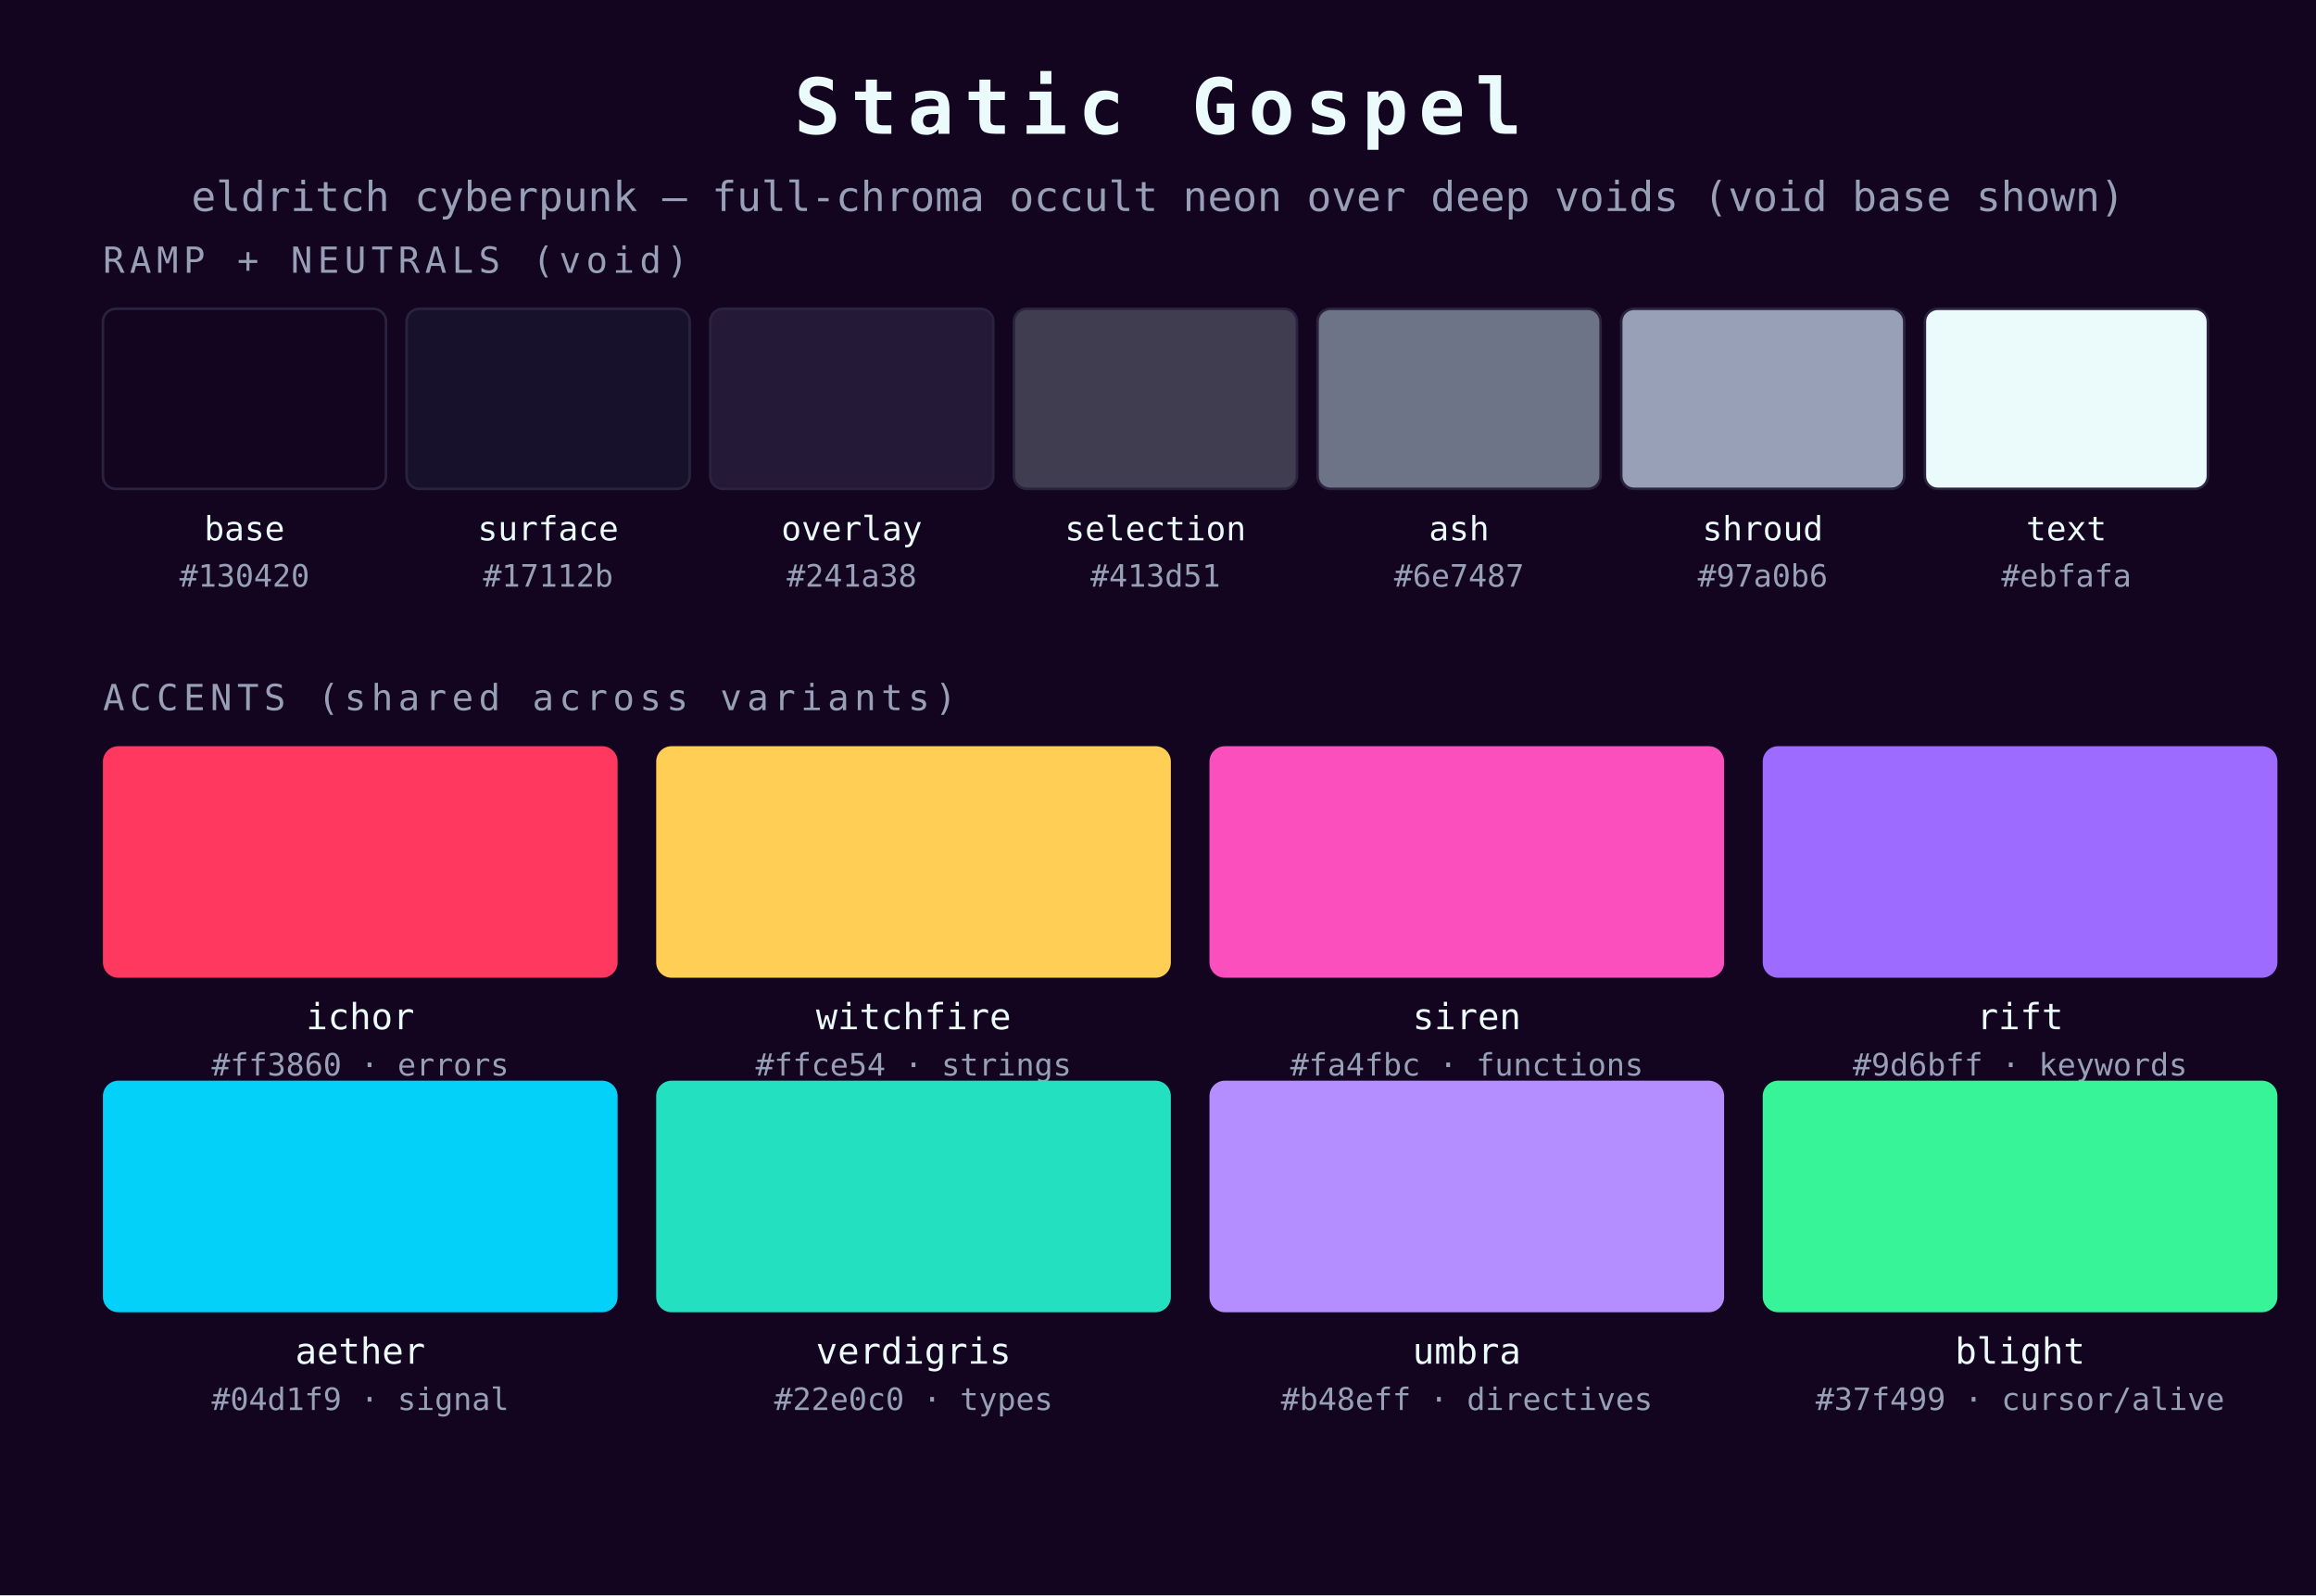
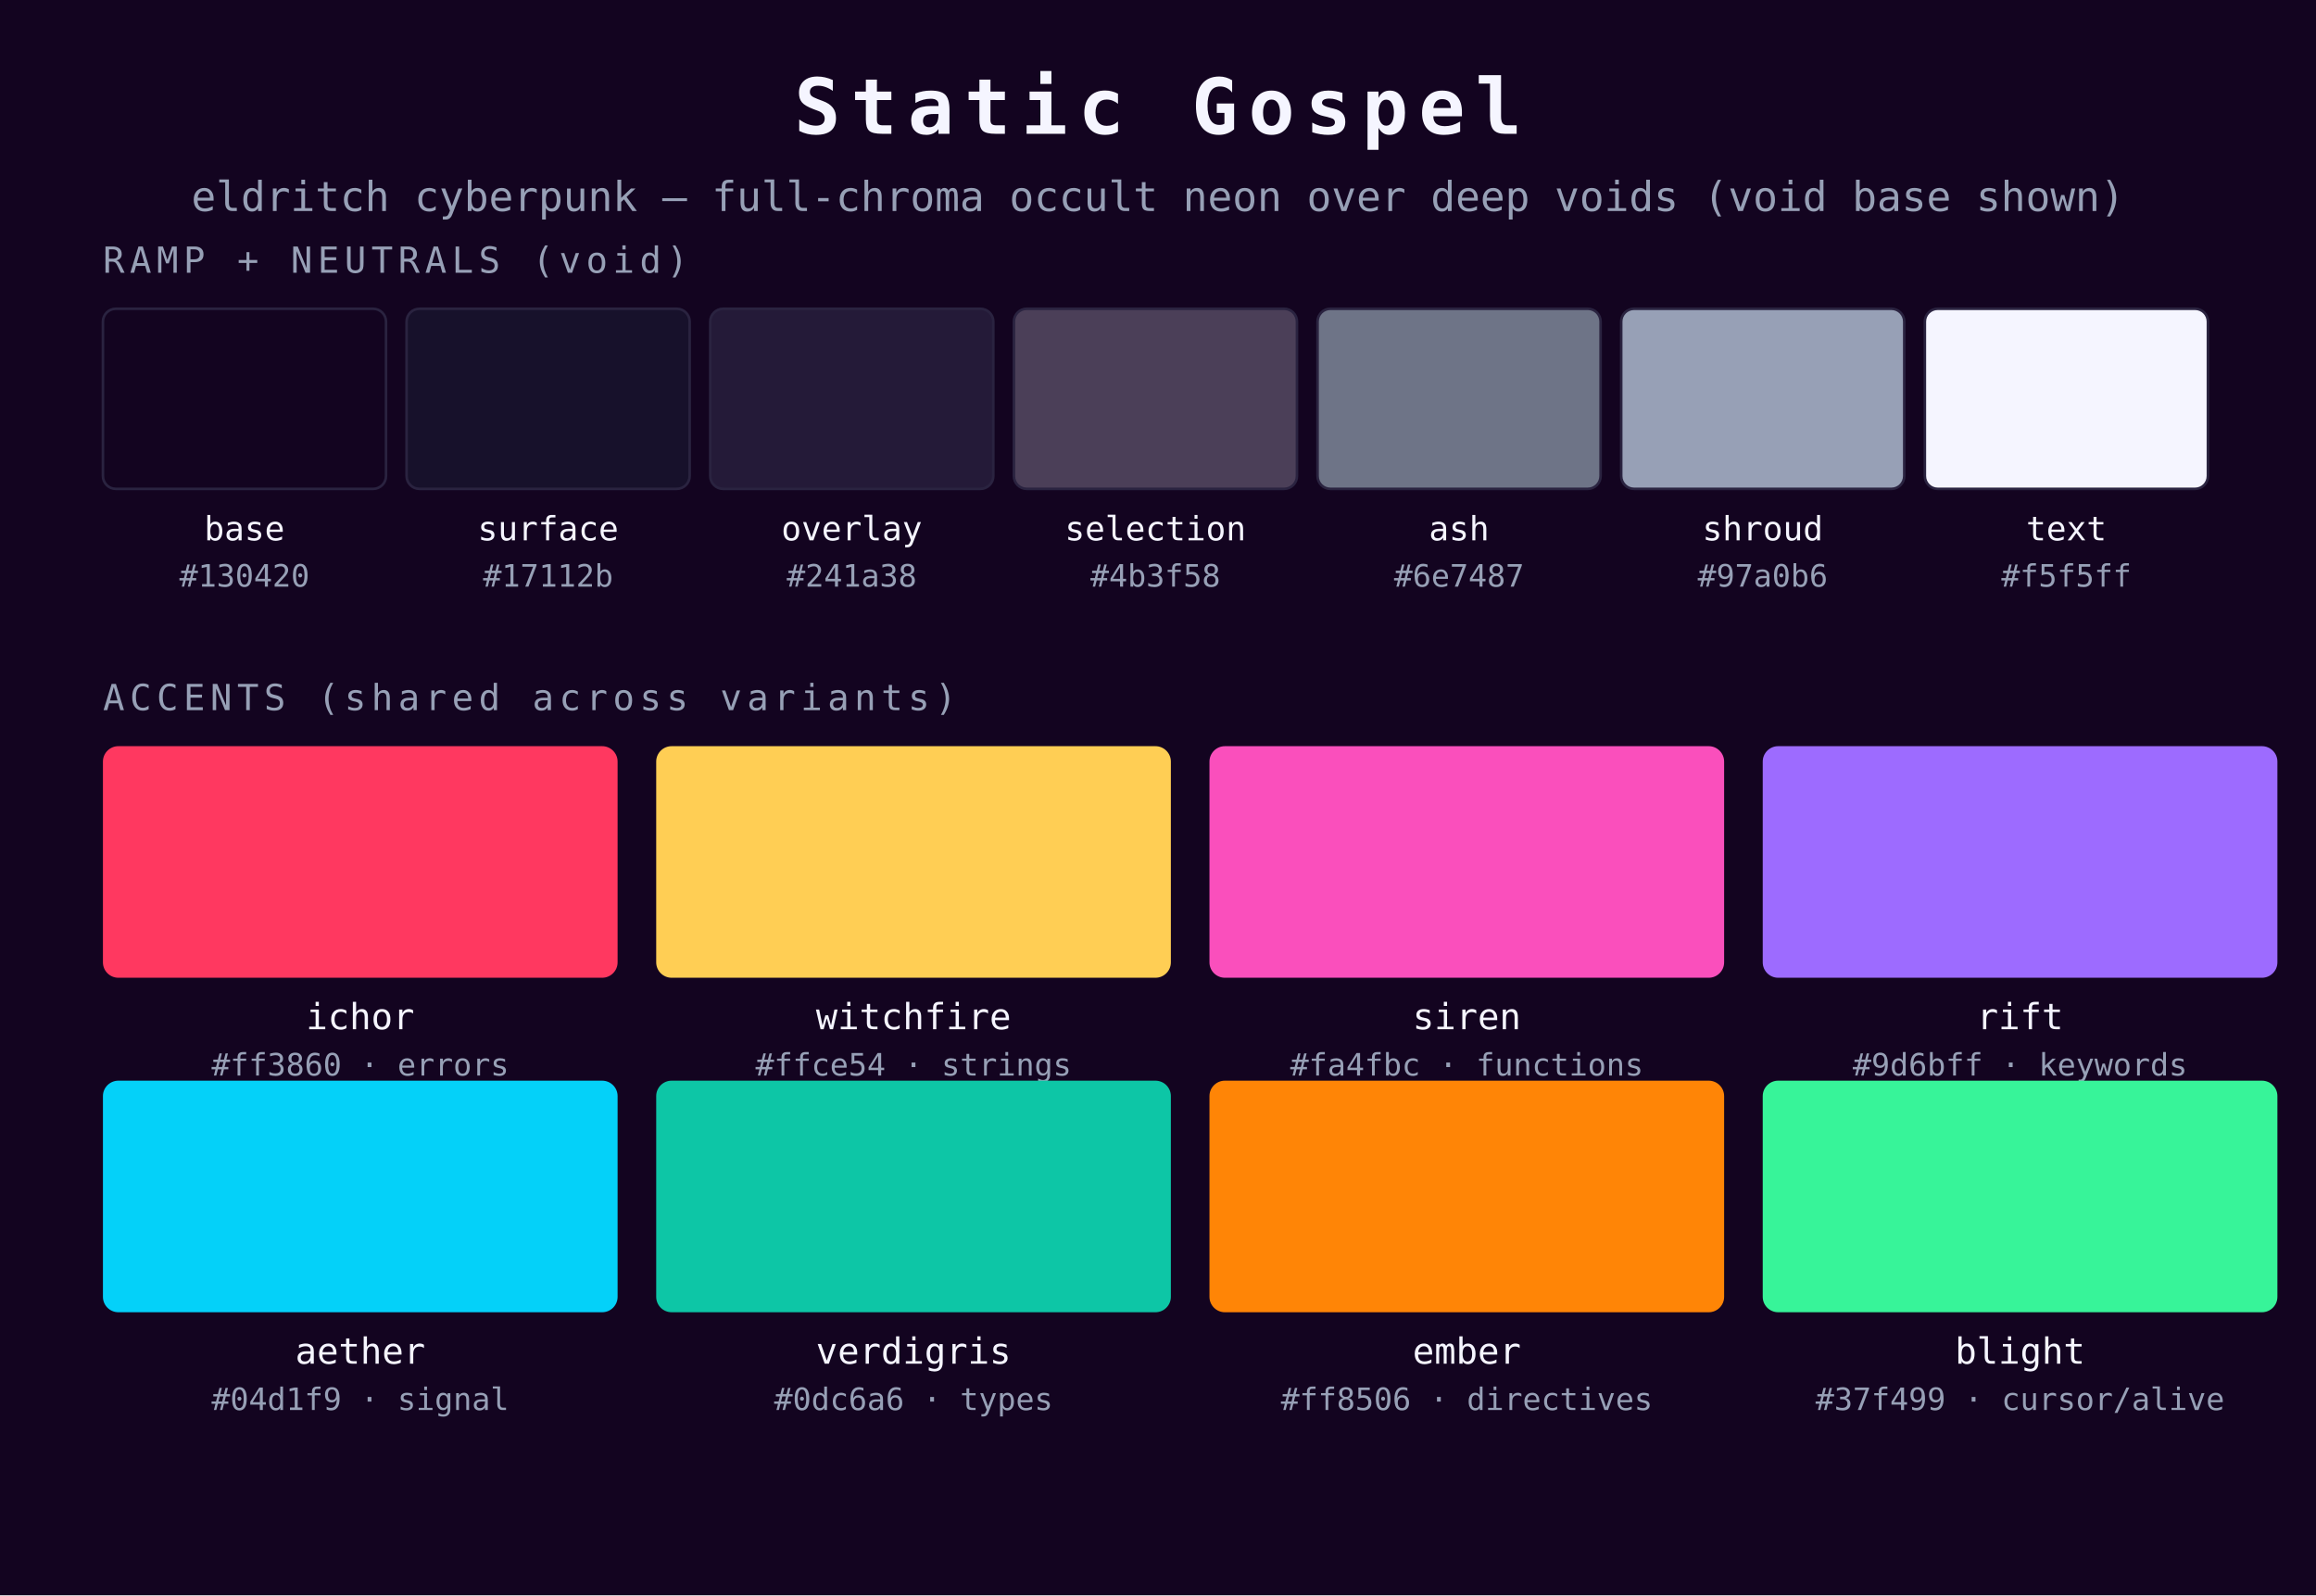
<svg xmlns="http://www.w3.org/2000/svg" width="900" height="620" viewBox="0 0 900 620" font-family="JetBrains Mono, DejaVu Sans Mono, monospace">
  <rect width="900" height="620" fill="#130420" />
-   <text x="450.0" y="52" fill="#ebfafa" font-size="30" text-anchor="middle" letter-spacing="4" font-weight="bold">Static Gospel</text>
+   <text x="450.0" y="52" fill="#f5f5ff" font-size="30" text-anchor="middle" letter-spacing="4" font-weight="bold">Static Gospel</text>
  <text x="450.0" y="82" fill="#97a0b6" font-size="16" text-anchor="middle">eldritch cyberpunk — full-chroma occult neon over deep voids (void base shown)</text>
  <text x="40" y="106" fill="#97a0b6" font-size="14" letter-spacing="2">RAMP + NEUTRALS (void)</text>
  <rect x="40" y="120" width="110" height="70" rx="5" fill="#130420" stroke="#2a2340" stroke-width="1" />
-   <text x="95.0" y="210" fill="#ebfafa" font-size="13" text-anchor="middle">base</text>
+   <text x="95.0" y="210" fill="#f5f5ff" font-size="13" text-anchor="middle">base</text>
  <text x="95.0" y="228" fill="#97a0b6" font-size="12" text-anchor="middle">#130420</text>
  <rect x="158" y="120" width="110" height="70" rx="5" fill="#17112b" stroke="#2a2340" stroke-width="1" />
-   <text x="213.0" y="210" fill="#ebfafa" font-size="13" text-anchor="middle">surface</text>
+   <text x="213.0" y="210" fill="#f5f5ff" font-size="13" text-anchor="middle">surface</text>
  <text x="213.0" y="228" fill="#97a0b6" font-size="12" text-anchor="middle">#17112b</text>
  <rect x="276" y="120" width="110" height="70" rx="5" fill="#241a38" stroke="#2a2340" stroke-width="1" />
-   <text x="331.0" y="210" fill="#ebfafa" font-size="13" text-anchor="middle">overlay</text>
+   <text x="331.0" y="210" fill="#f5f5ff" font-size="13" text-anchor="middle">overlay</text>
  <text x="331.0" y="228" fill="#97a0b6" font-size="12" text-anchor="middle">#241a38</text>
-   <rect x="394" y="120" width="110" height="70" rx="5" fill="#413d51" stroke="#2a2340" stroke-width="1" />
-   <text x="449.0" y="210" fill="#ebfafa" font-size="13" text-anchor="middle">selection</text>
-   <text x="449.0" y="228" fill="#97a0b6" font-size="12" text-anchor="middle">#413d51</text>
+   <rect x="394" y="120" width="110" height="70" rx="5" fill="#4b3f58" stroke="#2a2340" stroke-width="1" />
+   <text x="449.0" y="210" fill="#f5f5ff" font-size="13" text-anchor="middle">selection</text>
+   <text x="449.0" y="228" fill="#97a0b6" font-size="12" text-anchor="middle">#4b3f58</text>
  <rect x="512" y="120" width="110" height="70" rx="5" fill="#6e7487" stroke="#2a2340" stroke-width="1" />
-   <text x="567.0" y="210" fill="#ebfafa" font-size="13" text-anchor="middle">ash</text>
+   <text x="567.0" y="210" fill="#f5f5ff" font-size="13" text-anchor="middle">ash</text>
  <text x="567.0" y="228" fill="#97a0b6" font-size="12" text-anchor="middle">#6e7487</text>
  <rect x="630" y="120" width="110" height="70" rx="5" fill="#97a0b6" stroke="#2a2340" stroke-width="1" />
-   <text x="685.0" y="210" fill="#ebfafa" font-size="13" text-anchor="middle">shroud</text>
+   <text x="685.0" y="210" fill="#f5f5ff" font-size="13" text-anchor="middle">shroud</text>
  <text x="685.0" y="228" fill="#97a0b6" font-size="12" text-anchor="middle">#97a0b6</text>
-   <rect x="748" y="120" width="110" height="70" rx="5" fill="#ebfafa" stroke="#2a2340" stroke-width="1" />
-   <text x="803.0" y="210" fill="#ebfafa" font-size="13" text-anchor="middle">text</text>
-   <text x="803.0" y="228" fill="#97a0b6" font-size="12" text-anchor="middle">#ebfafa</text>
+   <rect x="748" y="120" width="110" height="70" rx="5" fill="#f5f5ff" stroke="#2a2340" stroke-width="1" />
+   <text x="803.0" y="210" fill="#f5f5ff" font-size="13" text-anchor="middle">text</text>
+   <text x="803.0" y="228" fill="#97a0b6" font-size="12" text-anchor="middle">#f5f5ff</text>
  <text x="40" y="276" fill="#97a0b6" font-size="14" letter-spacing="2">ACCENTS (shared across variants)</text>
  <rect x="40" y="290" width="200" height="90" rx="6" fill="#ff3860" />
-   <text x="140.0" y="400" fill="#ebfafa" font-size="14" text-anchor="middle">ichor</text>
+   <text x="140.0" y="400" fill="#f5f5ff" font-size="14" text-anchor="middle">ichor</text>
  <text x="140.0" y="418" fill="#97a0b6" font-size="12" text-anchor="middle">#ff3860 · errors</text>
  <rect x="255" y="290" width="200" height="90" rx="6" fill="#ffce54" />
-   <text x="355.0" y="400" fill="#ebfafa" font-size="14" text-anchor="middle">witchfire</text>
+   <text x="355.0" y="400" fill="#f5f5ff" font-size="14" text-anchor="middle">witchfire</text>
  <text x="355.0" y="418" fill="#97a0b6" font-size="12" text-anchor="middle">#ffce54 · strings</text>
  <rect x="470" y="290" width="200" height="90" rx="6" fill="#fa4fbc" />
-   <text x="570.0" y="400" fill="#ebfafa" font-size="14" text-anchor="middle">siren</text>
+   <text x="570.0" y="400" fill="#f5f5ff" font-size="14" text-anchor="middle">siren</text>
  <text x="570.0" y="418" fill="#97a0b6" font-size="12" text-anchor="middle">#fa4fbc · functions</text>
  <rect x="685" y="290" width="200" height="90" rx="6" fill="#9d6bff" />
-   <text x="785.0" y="400" fill="#ebfafa" font-size="14" text-anchor="middle">rift</text>
+   <text x="785.0" y="400" fill="#f5f5ff" font-size="14" text-anchor="middle">rift</text>
  <text x="785.0" y="418" fill="#97a0b6" font-size="12" text-anchor="middle">#9d6bff · keywords</text>
  <rect x="40" y="420" width="200" height="90" rx="6" fill="#04d1f9" />
-   <text x="140.0" y="530" fill="#ebfafa" font-size="14" text-anchor="middle">aether</text>
+   <text x="140.0" y="530" fill="#f5f5ff" font-size="14" text-anchor="middle">aether</text>
  <text x="140.0" y="548" fill="#97a0b6" font-size="12" text-anchor="middle">#04d1f9 · signal</text>
-   <rect x="255" y="420" width="200" height="90" rx="6" fill="#22e0c0" />
-   <text x="355.0" y="530" fill="#ebfafa" font-size="14" text-anchor="middle">verdigris</text>
-   <text x="355.0" y="548" fill="#97a0b6" font-size="12" text-anchor="middle">#22e0c0 · types</text>
-   <rect x="470" y="420" width="200" height="90" rx="6" fill="#b48eff" />
-   <text x="570.0" y="530" fill="#ebfafa" font-size="14" text-anchor="middle">umbra</text>
-   <text x="570.0" y="548" fill="#97a0b6" font-size="12" text-anchor="middle">#b48eff · directives</text>
+   <rect x="255" y="420" width="200" height="90" rx="6" fill="#0dc6a6" />
+   <text x="355.0" y="530" fill="#f5f5ff" font-size="14" text-anchor="middle">verdigris</text>
+   <text x="355.0" y="548" fill="#97a0b6" font-size="12" text-anchor="middle">#0dc6a6 · types</text>
+   <rect x="470" y="420" width="200" height="90" rx="6" fill="#ff8506" />
+   <text x="570.0" y="530" fill="#f5f5ff" font-size="14" text-anchor="middle">ember</text>
+   <text x="570.0" y="548" fill="#97a0b6" font-size="12" text-anchor="middle">#ff8506 · directives</text>
  <rect x="685" y="420" width="200" height="90" rx="6" fill="#37f499" />
-   <text x="785.0" y="530" fill="#ebfafa" font-size="14" text-anchor="middle">blight</text>
+   <text x="785.0" y="530" fill="#f5f5ff" font-size="14" text-anchor="middle">blight</text>
  <text x="785.0" y="548" fill="#97a0b6" font-size="12" text-anchor="middle">#37f499 · cursor/alive</text>
</svg>
